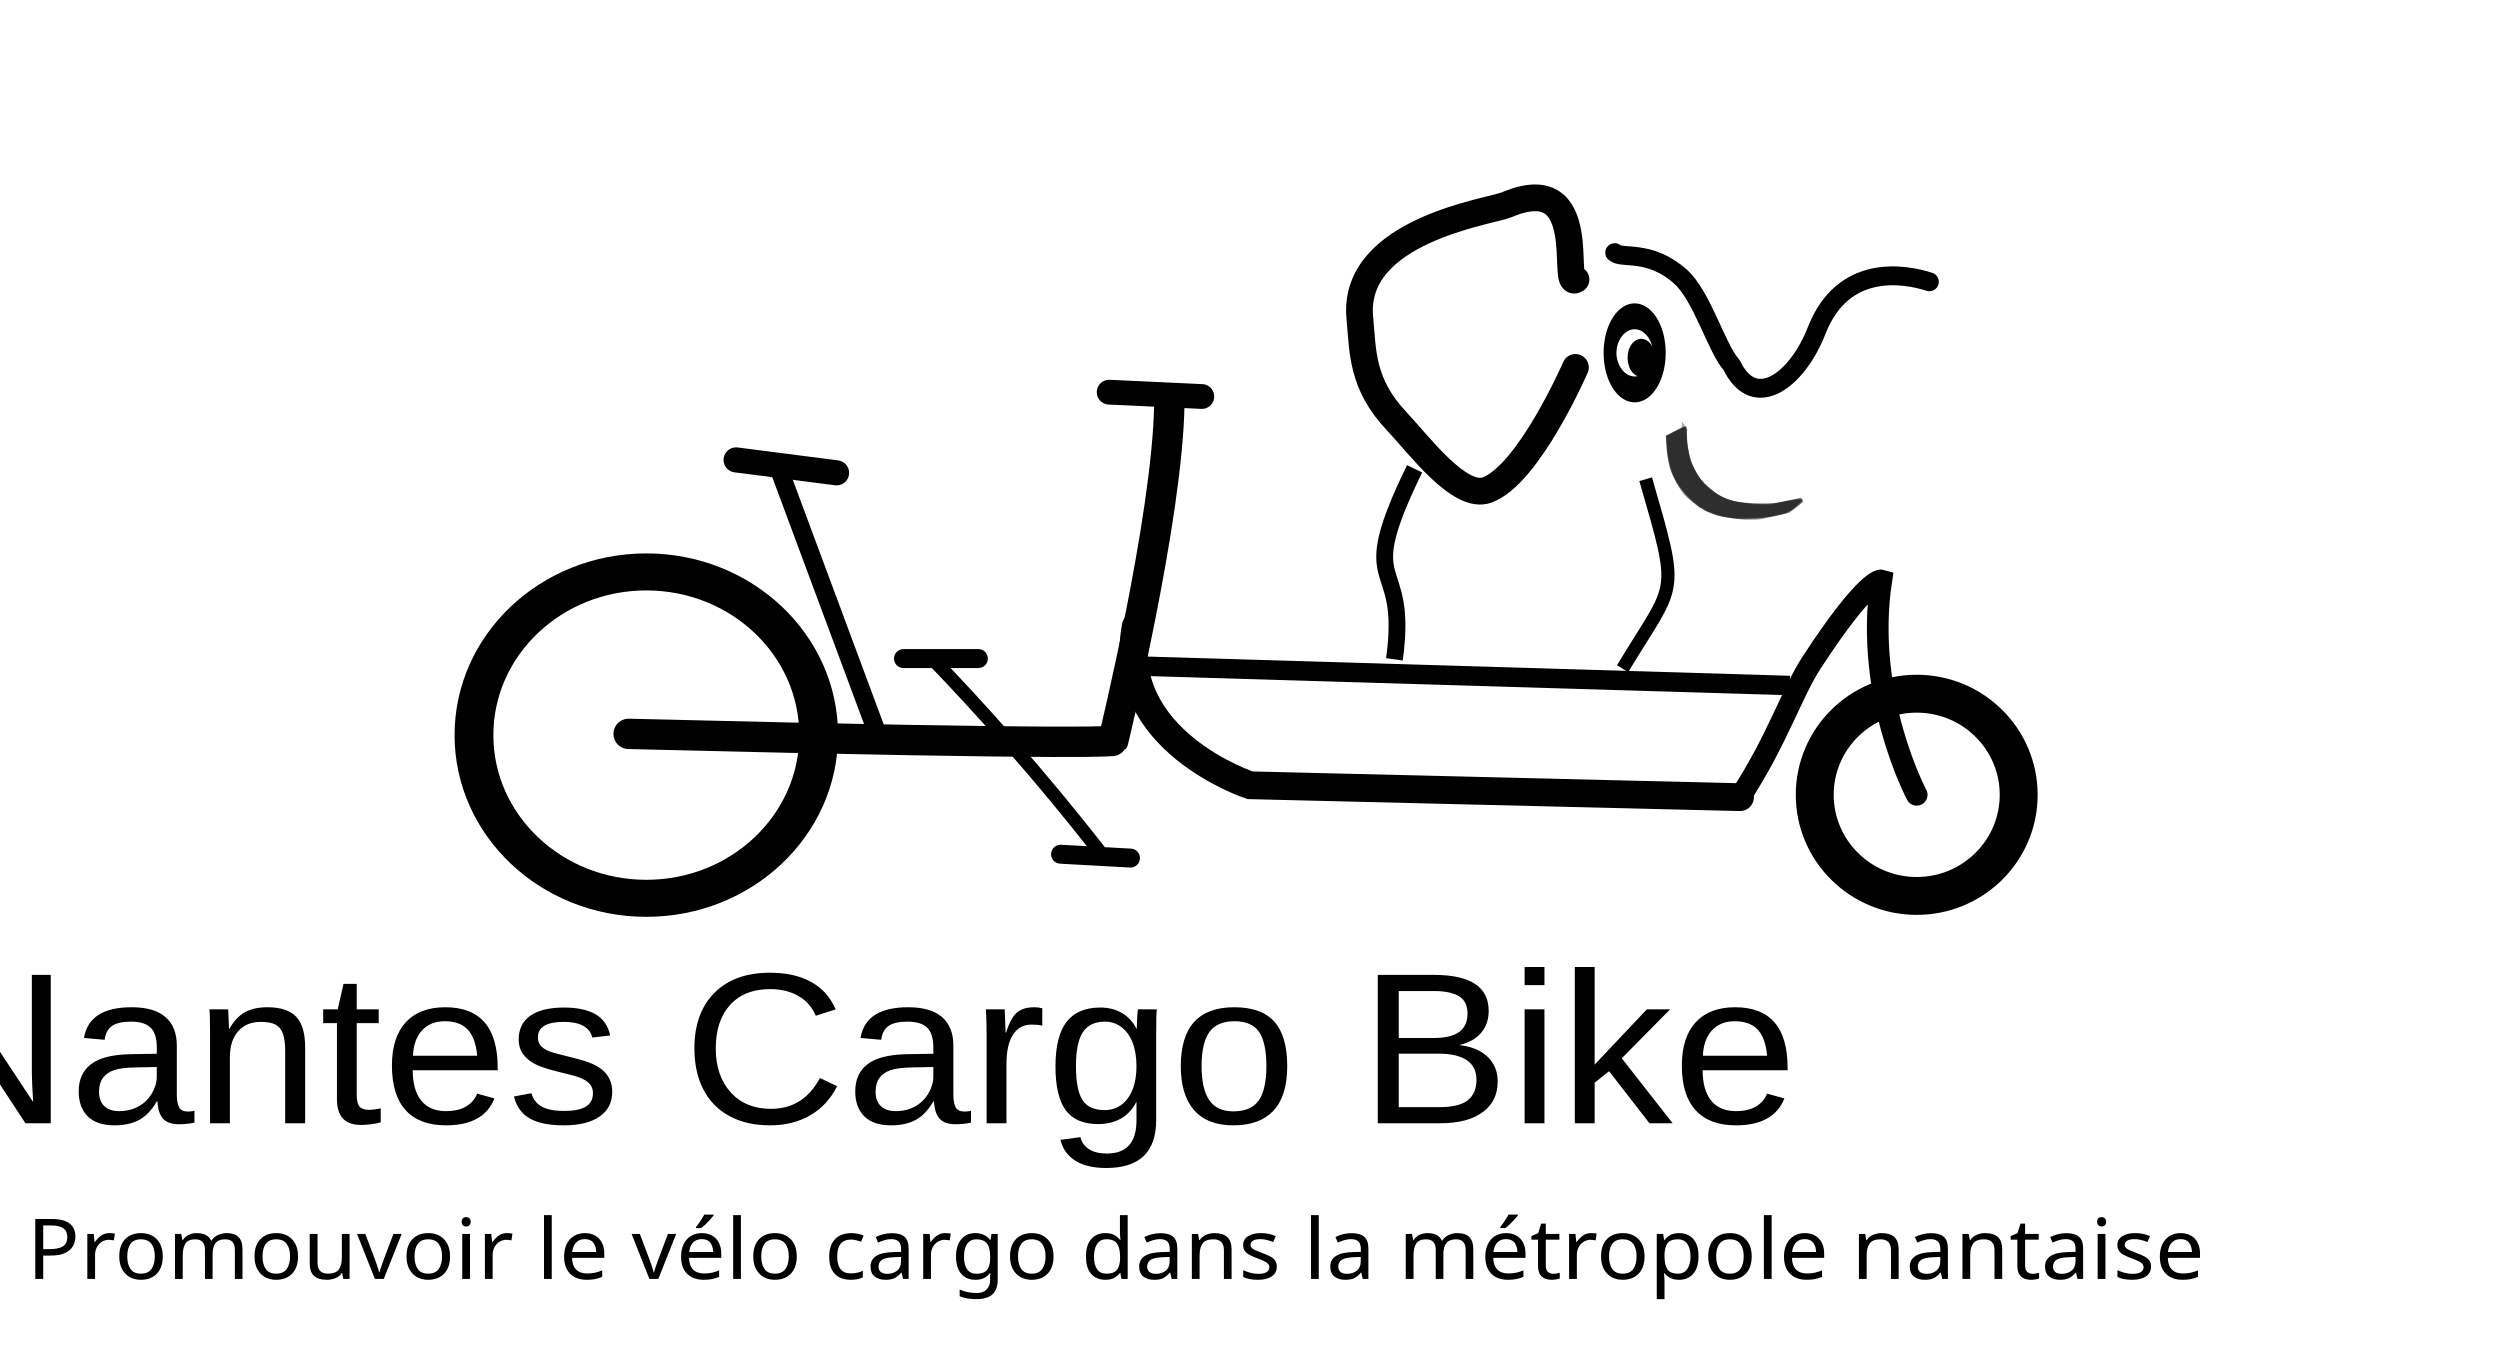
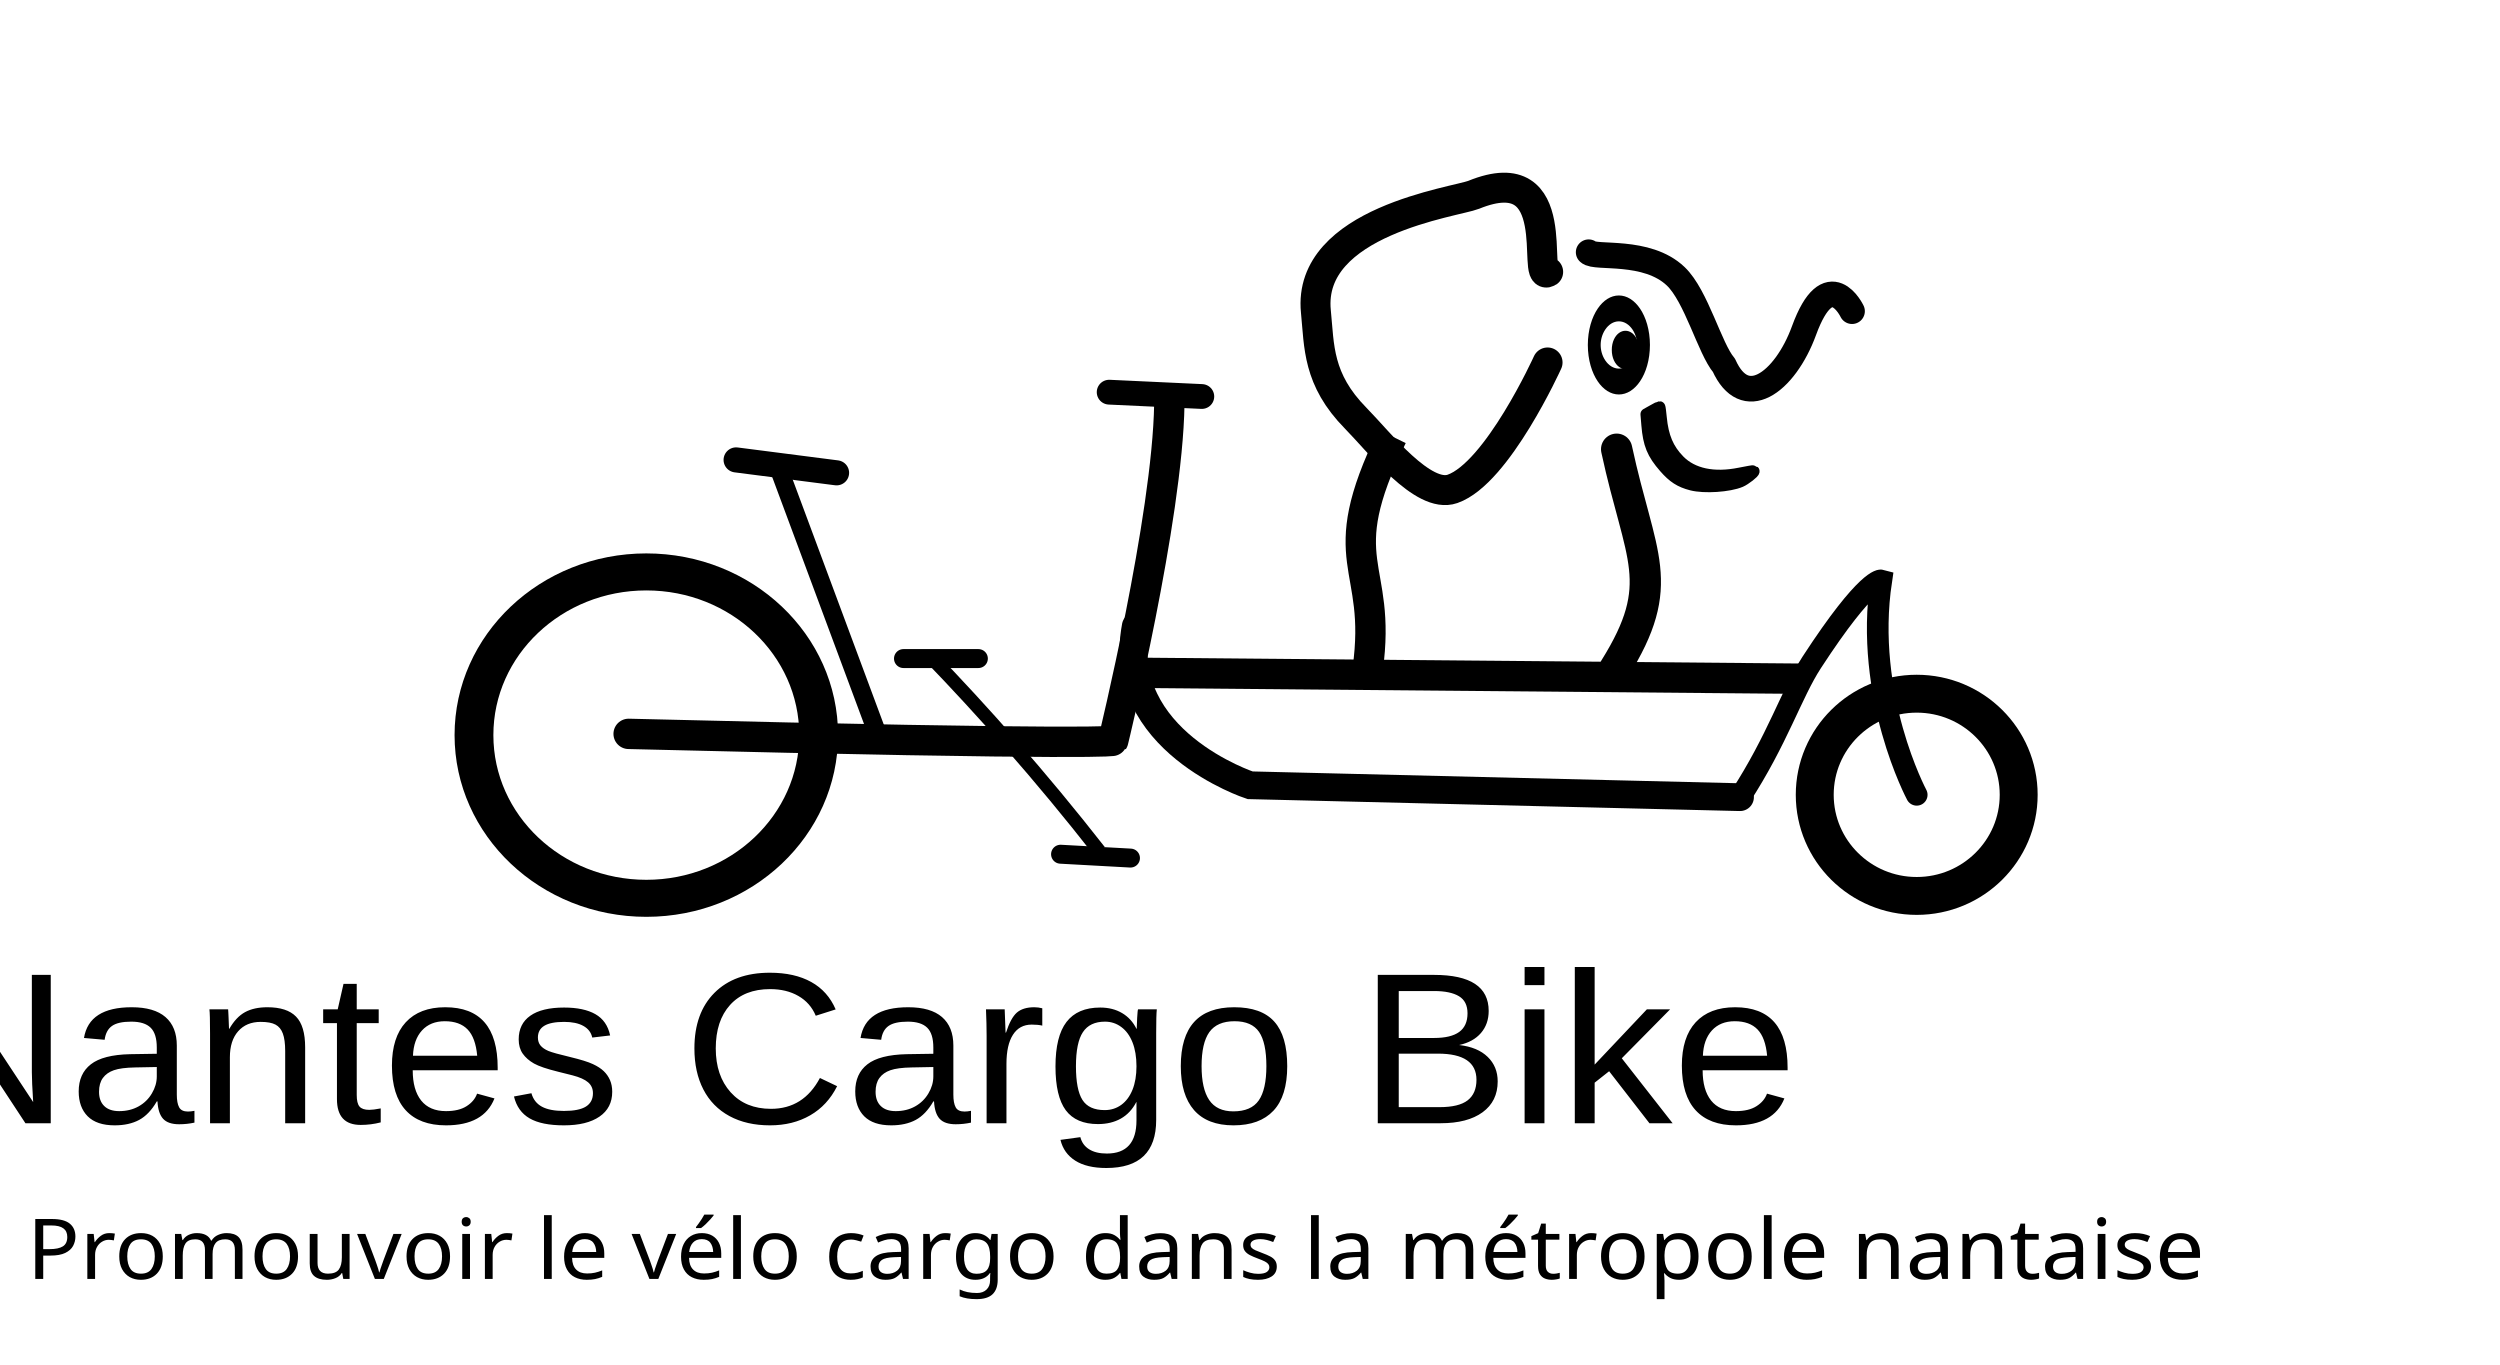
<svg xmlns="http://www.w3.org/2000/svg" width="634.121" height="346.041" id="svg2" version="1.1" style="fill:#000000;stroke:#000000;enable-background:new">
  <defs id="defs4">
    </defs>
  <g id="layer1" transform="translate(30.63528,-851.7758)">
    <path id="path2985" d="m 145.714,593.791 c 0,26.431 -21.586,47.857 -48.214,47.857 -26.628,0 -48.214,-21.426 -48.214,-47.857 0,-26.431 21.586,-47.857 48.214,-47.857 26.628,0 48.214,21.426 48.214,47.857 z" transform="matrix(0.906685,0,0,0.8649755,44.8993,524.6228)" style="fill:#000000;fill-opacity:0;stroke-width:10.857;stroke-miterlimit:4;stroke-opacity:1;stroke-dasharray:none" />
    <path id="path2985-5" d="m 145.714,593.791 c 0,26.431 -21.586,47.857 -48.214,47.857 -26.628,0 -48.214,-21.426 -48.214,-47.857 0,-26.431 21.586,-47.857 48.214,-47.857 26.628,0 48.214,21.426 48.214,47.857 z" transform="matrix(0.5364627,0,0,0.5359411,403.2303,735.1432)" style="fill:#000000;fill-opacity:0;stroke-width:17.931;stroke-miterlimit:4;stroke-opacity:1;stroke-dasharray:none" />
    <path d="M 193.119,1041.105 167.176,971.328" id="path4003" style="fill:none;stroke-width:4.647;stroke-linecap:butt;stroke-linejoin:miter;stroke-miterlimit:4;stroke-opacity:1;stroke-dasharray:none" />
    <path style="fill:none;stroke-width:3.434;stroke-linecap:butt;stroke-linejoin:miter;stroke-miterlimit:4;stroke-opacity:1;stroke-dasharray:none" d="m 248.225,1067.667 c -7.295,-9.329 -14.852,-18.452 -22.66,-27.355 -6.714,-7.655 -13.613,-15.148 -20.689,-22.47" id="path4007" />
    <path style="fill:none;stroke-width:4.807;stroke-linecap:round;stroke-linejoin:miter;stroke-miterlimit:4;stroke-opacity:1;stroke-dasharray:none" d="m 198.53,1018.819 18.997,0" id="path4011" />
    <path style="fill:none;stroke-width:4.807;stroke-linecap:round;stroke-linejoin:miter;stroke-miterlimit:4;stroke-opacity:1;stroke-dasharray:none" d="m 238.373,1068.448 17.734,0.977" id="path4015" />
    <path style="fill:none;stroke-width:6.359;stroke-linecap:round;stroke-linejoin:round;stroke-miterlimit:4;stroke-opacity:1;stroke-dasharray:none;marker-mid:none;marker-end:none" d="m 156.075,968.429 25.486,3.28" id="path4023" />
    <path style="fill:none;stroke-width:6.289;stroke-linecap:round;stroke-linejoin:round;stroke-miterlimit:4;stroke-opacity:1;stroke-dasharray:none;marker-mid:none;marker-end:none" d="m 250.702,951.251 23.501,1.097" id="path4023-0" />
    <path style="fill:none;stroke-width:7.699;stroke-linecap:round;stroke-linejoin:round;stroke-miterlimit:4;stroke-opacity:1;stroke-dasharray:none" d="m 128.816,1037.921 c 122.031,3.05 122.92,1.738 122.92,1.738 0,0 13.781,-56.444 14.226,-85.323" id="path4554" />
    <path style="fill:none;stroke-width:7.043;stroke-linecap:round;stroke-linejoin:miter;stroke-miterlimit:4;stroke-opacity:1;stroke-dasharray:none" d="m 257.454,1010.602 c -5.477,29.06 28.997,40.356 28.997,40.356 l 124.263,3.018" id="path4556" />
    <path style="fill:none;stroke-width:5.494;stroke-linecap:round;stroke-linejoin:miter;stroke-miterlimit:4;stroke-opacity:1;stroke-dasharray:none" d="m 410.714,1053.976 c 9.533,-14.63 13.082,-26.344 18.217,-34.225 14.167,-21.742 17.616,-20.764 17.616,-20.764 -4.433,29.309 8.989,54.393 8.989,54.393" id="path3014" />
    <text xml:space="preserve" style="font-size:55.904px;font-style:normal;font-weight:normal;text-align:center;line-height:138%;letter-spacing:0px;word-spacing:0px;text-anchor:middle;fill:#000000;fill-opacity:1;stroke:none;font-family:Sans" x="283.162" y="1162.108" id="text3063" transform="scale(1.022369,0.9781199)">
      <tspan x="283.162" y="1162.108" id="tspan3065">
        <tspan x="283.162" y="1162.108" style="font-variant:normal;font-stretch:normal;font-family:Arial;-inkscape-font-specification:Arial" id="tspan3067">Nantes Cargo Bike</tspan>
      </tspan>
      <tspan x="283.162" y="1202.496" id="tspan3069" style="font-size:21.788px;line-height:138%">Promouvoir le vélo cargo dans la métropole nantaise</tspan>
    </text>
-     <path style="fill:none;stroke:#000000;stroke-width:4.945;stroke-linecap:butt;stroke-linejoin:miter;stroke-miterlimit:4;stroke-opacity:1;stroke-dasharray:none" d="m 257.339,1020.696 165.992,4.963 0,0 0,0 0,0 0,0" id="path3033" />
+     <path style="fill:none;stroke:#000000;stroke-width:7.7;stroke-linecap:butt;stroke-linejoin:miter;stroke-miterlimit:4;stroke-opacity:1;stroke-dasharray:none" d="m 257.312,1022.429 160.428,1.424 8.117,0.072 0,0 0,0 0,0 0,0" id="path3033" />
    <g id="g3043" transform="matrix(1.170882,0,0,1.170882,-50.34733,-174.8222)">
-       <path transform="matrix(0.3931486,0,0,0.7921043,289.5118,306.3424)" d="m 220.714,816.648 c 0,5.523 -6.076,10 -13.571,10 -7.495,0 -13.571,-4.477 -13.571,-10 0,-5.523 6.076,-10 13.571,-10 7.495,0 13.571,4.477 13.571,10 z" id="path4438" style="fill:#000000;fill-opacity:0;stroke-width:7.077;stroke-linecap:round;stroke-linejoin:round;stroke-miterlimit:4;stroke-opacity:1;stroke-dasharray:none" />
-       <path id="path4524" d="m 358.246,937.332 c -3.419,2.306 3.766,-24.169 -15.018,-16.2 -3.491,1.481 -33.634,5.484 -31.812,24.517 0.696,7.275 0.298,14.25 8.035,22.433 4.715,4.986 13.572,17.001 19.507,14.845 9.061,-3.292 19.169,-26.565 19.169,-26.565" style="fill:none;stroke-width:5.787;stroke-linecap:round;stroke-linejoin:round;stroke-miterlimit:4;stroke-opacity:1;stroke-dasharray:none" />
-       <path id="path3786" d="m 366.627,931.5 c 1.458,1.44 7.568,-0.775 14.246,5.192 4.734,4.231 7.807,15.543 11.086,19.165 4.972,10.331 14.242,3.235 18.411,-7.461 5.713,-14.657 19.049,-12.316 24.422,-10.578" style="fill:none;stroke-width:4.085;stroke-linecap:round;stroke-linejoin:round;stroke-miterlimit:4;stroke-opacity:1;stroke-dasharray:none" />
-       <path id="path3792" d="m 323.278,978.333 c -13.553,27.815 -1.117,17.987 -4.372,41.273" style="fill:none;stroke-width:3.641;stroke-linecap:butt;stroke-linejoin:miter;stroke-miterlimit:4;stroke-opacity:1;stroke-dasharray:none" />
+       <path transform="matrix(0.3931486,0,0,0.7921043,286.0956,304.6342)" d="m 220.714,816.648 a 13.571,10 0 1 1 -27.143,0 13.571,10 0 1 1 27.143,0 z" id="path4438" style="fill:#000000;fill-opacity:0;stroke-width:7.077;stroke-linecap:round;stroke-linejoin:round;stroke-miterlimit:4;stroke-opacity:1;stroke-dasharray:none" />
+       <path id="path4524" d="m 352.213,935.677 c -3.673,2.377 4.046,-24.916 -16.136,-16.701 -3.751,1.527 -36.137,5.653 -34.18,25.275 0.748,7.5 0.32,14.691 8.633,23.126 5.066,5.141 14.582,17.527 20.959,15.304 9.736,-3.394 20.596,-27.387 20.596,-27.387" style="fill:none;stroke-width:6.491;stroke-linecap:round;stroke-linejoin:round;stroke-miterlimit:4;stroke-opacity:1;stroke-dasharray:none" />
+       <path id="path3786" d="m 360.987,931.412 c 1.373,1.448 12.583,-0.78 18.87,5.223 4.458,4.256 7.351,15.636 10.438,19.28 2.255,5.006 5.449,5.945 8.593,4.37 3.383,-1.694 6.708,-6.299 8.743,-11.876 5.379,-14.745 10.412,-4.225 10.412,-4.225" style="fill:none;stroke-width:5.551;stroke-linecap:round;stroke-linejoin:round;stroke-miterlimit:4;stroke-opacity:1;stroke-dasharray:none" />
+       <path id="path3792" d="m 318.398,971.318 c -13.553,27.815 -2.032,27.138 -5.287,50.423" style="fill:none;stroke-width:6.576;stroke-linecap:butt;stroke-linejoin:miter;stroke-miterlimit:4;stroke-opacity:1;stroke-dasharray:none" />
      <path id="path3794" d="M 295.318,982.379 z" style="fill:none;stroke-width:1.374px;stroke-linecap:butt;stroke-linejoin:miter;stroke-opacity:1" />
-       <path id="path3792-9" d="m 373.336,980.586 c 7.49,25.936 6.578,21.806 -4.998,41.042" style="fill:none;stroke-width:2.853;stroke-linecap:butt;stroke-linejoin:miter;stroke-miterlimit:4;stroke-opacity:1;stroke-dasharray:none" />
-       <path transform="matrix(0.3189959,0,0,0.576061,207.5232,693.0771)" d="m 523.571,453.434 c 0,2.564 -3.038,4.643 -6.786,4.643 -3.748,0 -6.786,-2.079 -6.786,-4.643 0,-2.564 3.038,-4.643 6.786,-4.643 3.748,0 6.786,2.079 6.786,4.643 z" id="path3825" style="stroke-width:5;stroke-linecap:round;stroke-linejoin:round;stroke-miterlimit:4;stroke-dasharray:none" />
-       <path transform="translate(-30.63528,851.7758)" d="m 412.295,117.987 c -0.047,0.962 -0.006,1.919 0.101,2.876 0.032,0.613 0.186,1.206 0.284,1.809 0.081,0.566 0.184,1.133 0.314,1.69 0.094,0.521 0.307,0.996 0.542,1.466 0.274,0.618 0.612,1.203 0.925,1.802 0.296,0.545 0.62,1.073 0.985,1.575 0.318,0.497 0.738,0.923 1.185,1.305 0.654,0.466 1.224,1.038 1.863,1.52 0.513,0.408 1.076,0.735 1.651,1.045 0.428,0.195 0.863,0.36 1.294,0.546 0.489,0.202 0.989,0.366 1.507,0.477 0.987,0.278 2.013,0.324 3.021,0.477 0.676,0.12 1.357,0.203 2.042,0.238 0.508,0.019 1.017,0.017 1.526,0.016 0.503,-0.001 1.005,-0.002 1.508,-0.002 0.403,-0.153 0.855,-0.122 1.25,-0.279 0.42,-0.129 0.849,-0.198 1.274,-0.309 0.474,-0.048 0.913,-0.199 1.372,-0.31 0.532,-0.063 1.047,-0.204 1.577,-0.282 0.44,-0.112 0.871,-0.24 1.304,-0.376 0,0 -2.968,2.297 -2.968,2.297 l 0,0 c -0.438,0.136 -0.884,0.247 -1.335,0.334 -0.523,0.096 -1.044,0.201 -1.563,0.314 -0.452,0.128 -0.915,0.191 -1.37,0.307 -0.424,0.108 -0.859,0.174 -1.275,0.316 -0.434,0.07 -0.865,0.182 -1.305,0.196 -0.503,6.7e-4 -1.006,0.002 -1.508,0.002 -0.513,-0.001 -1.026,-0.002 -1.538,-0.038 -0.684,-0.056 -1.361,-0.162 -2.037,-0.277 -1.021,-0.139 -2.048,-0.24 -3.049,-0.495 -0.536,-0.133 -1.06,-0.297 -1.564,-0.523 -0.436,-0.194 -0.891,-0.347 -1.31,-0.58 -0.576,-0.337 -1.148,-0.678 -1.666,-1.101 -0.631,-0.507 -1.227,-1.055 -1.879,-1.535 -0.459,-0.411 -0.909,-0.845 -1.235,-1.372 -0.374,-0.518 -0.696,-1.067 -1.002,-1.627 -0.315,-0.599 -0.659,-1.183 -0.937,-1.801 -0.252,-0.493 -0.487,-0.99 -0.584,-1.54 -0.146,-0.563 -0.235,-1.146 -0.327,-1.72 -0.093,-0.612 -0.261,-1.21 -0.28,-1.832 -0.099,-0.968 -0.142,-1.934 -0.127,-2.907 0,0 3.336,-1.7 3.336,-1.7 z" id="path3862" style="opacity:0.346;fill:#000000;fill-opacity:1;stroke:#000000;stroke-width:1.105;stroke-linecap:round;stroke-linejoin:miter;stroke-miterlimit:4;stroke-opacity:1;stroke-dasharray:none;stroke-dashoffset:0" />
-       <path transform="translate(-30.63528,851.7758)" id="path3864" d="m 421.764,136.996 c -2.503,-0.427 -4.151,-1.036 -5.95,-2.199 -2.316,-1.497 -4.022,-3.351 -5.229,-5.684 -1.202,-2.322 -1.721,-4.288 -1.973,-7.462 l -0.173,-2.19 2.048,-1.03 c 1.126,-0.566 2.107,-1.03 2.18,-1.03 0.072,0 0.132,0.767 0.131,1.705 -10e-4,4.665 1.609,8.751 4.479,11.362 3.04,2.767 5.766,3.659 11.305,3.7 2.899,0.022 4.028,-0.084 6.269,-0.589 2.249,-0.506 2.771,-0.555 2.944,-0.275 0.15,0.242 -0.227,0.681 -1.308,1.521 -1.392,1.081 -1.775,1.236 -4.59,1.853 -3.418,0.749 -6.955,0.86 -10.134,0.317 z" style="opacity:0.346;fill:#000000;fill-opacity:1;stroke:#000000;stroke-width:0.279;stroke-linecap:round;stroke-linejoin:miter;stroke-miterlimit:4;stroke-opacity:1;stroke-dasharray:none;stroke-dashoffset:0" />
-       <path transform="translate(-30.63528,851.7758)" id="path3866" d="m 423.31,137.173 c -0.029,-0.029 -0.503,-0.113 -1.052,-0.185 -1.121,-0.148 -2.928,-0.533 -3.082,-0.657 -0.035,-0.028 -0.148,-0.067 -0.253,-0.086 -0.104,-0.019 -0.331,-0.125 -0.504,-0.235 -0.173,-0.11 -0.544,-0.244 -0.825,-0.298 -0.281,-0.054 -0.687,-0.275 -0.903,-0.491 -0.216,-0.216 -0.555,-0.392 -0.753,-0.392 -0.198,0 -0.362,-0.085 -0.362,-0.189 -9.5e-4,-0.104 -0.417,-0.473 -0.925,-0.819 -0.745,-0.508 -2.573,-2.521 -3.562,-3.923 -0.286,-0.405 -1.189,-2.203 -1.225,-2.436 -0.017,-0.115 -0.06,-0.266 -0.095,-0.335 -0.035,-0.07 -0.091,-0.24 -0.126,-0.379 -0.035,-0.139 -0.086,-0.281 -0.114,-0.316 -0.052,-0.065 -0.126,-0.345 -0.381,-1.452 -0.18,-0.781 -0.358,-2.219 -0.501,-4.046 l -0.109,-1.394 1.928,-1.005 c 1.061,-0.553 1.991,-1.033 2.067,-1.068 0.076,-0.035 0.173,0.931 0.214,2.147 0.156,4.601 1.407,7.725 4.233,10.57 1.941,1.955 3.98,3.104 6.425,3.624 2.205,0.469 7.495,0.631 9.091,0.279 0.764,-0.168 1.73,-0.36 2.147,-0.426 1.474,-0.234 1.77,-0.284 2.02,-0.346 0.139,-0.034 0.48,-0.045 0.758,-0.025 0.434,0.032 0.378,0.151 -0.4,0.851 -1.475,1.326 -1.948,1.665 -2.104,1.509 -0.081,-0.081 -0.148,-0.034 -0.148,0.105 0,0.139 -0.142,0.262 -0.316,0.274 -0.174,0.012 -0.571,0.088 -0.884,0.168 -1.793,0.462 -2.131,0.529 -3.977,0.779 -1.179,0.16 -6.165,0.317 -6.283,0.198 l 0,0 z" style="opacity:0.346;fill:#000000;fill-opacity:1;stroke:#000000;stroke-width:0.279;stroke-linecap:round;stroke-linejoin:miter;stroke-miterlimit:4;stroke-opacity:1;stroke-dasharray:none;stroke-dashoffset:0" />
-       <path transform="translate(-30.63528,851.7758)" id="path3034" d="m 422.498,137.098 c -0.196,-0.042 -0.96,-0.193 -1.696,-0.335 -1.413,-0.273 -3.813,-1.173 -4.296,-1.61 -0.157,-0.142 -0.375,-0.259 -0.483,-0.259 -0.368,0 -2.731,-2.202 -3.904,-3.637 -0.643,-0.787 -1.413,-1.914 -1.711,-2.506 -1.008,-1.997 -1.671,-4.997 -1.794,-8.116 l -0.045,-1.134 1.964,-1.048 c 2.25,-1.201 2.199,-1.218 2.22,0.753 0.022,2.067 0.665,5.276 1.346,6.713 1.13,2.386 2.089,3.664 3.759,5.008 2.529,2.036 4.173,2.689 7.939,3.155 3.258,0.403 4.866,0.35 7.862,-0.263 1.424,-0.291 2.948,-0.53 3.385,-0.531 l 0.796,-0.002 -0.796,0.814 c -1.782,1.822 -3.713,2.536 -7.939,2.936 -1.774,0.168 -5.923,0.206 -6.607,0.061 z" style="opacity:0.346;fill:#000000;fill-opacity:1;stroke:#000000;stroke-width:0.197;stroke-linecap:round;stroke-linejoin:miter;stroke-miterlimit:4;stroke-opacity:1;stroke-dasharray:none;stroke-dashoffset:0" />
+       <path id="path3792-9" d="m 367.048,974.087 c 5.069,23.583 11.188,28.971 -0.431,47.554" style="fill:none;stroke-width:6.777;stroke-linecap:round;stroke-linejoin:miter;stroke-miterlimit:4;stroke-opacity:1;stroke-dasharray:none" />
+       <path transform="matrix(0.3189959,0,0,0.576061,204.107,691.369)" d="m 523.571,453.434 a 6.786,4.643 0 1 1 -13.571,0 6.786,4.643 0 1 1 13.571,0 z" id="path3825" style="stroke-width:5;stroke-linecap:round;stroke-linejoin:round;stroke-miterlimit:4;stroke-dasharray:none" />
+       <path style="stroke-width:2.562;stroke-linecap:round;stroke-linejoin:round;stroke-miterlimit:4;stroke-dasharray:none" d="m 383.285,981.749 c -2.486,-0.644 -3.947,-1.583 -5.843,-3.755 -2.594,-2.972 -3.413,-4.967 -3.759,-9.157 l -0.193,-2.331 1.372,-0.77 c 0.754,-0.423 1.413,-0.77 1.464,-0.771 0.05,-3.7e-4 0.187,1.017 0.303,2.261 0.391,4.171 1.538,6.879 3.962,9.348 2.884,2.938 7.519,3.916 13.136,2.773 1.606,-0.327 2.955,-0.557 2.997,-0.511 0.189,0.206 -1.844,1.795 -2.834,2.216 -2.489,1.058 -7.852,1.41 -10.606,0.697 z" id="path3065" />
+       <path style="fill:none;stroke:#000000;stroke-width:1px;stroke-linecap:butt;stroke-linejoin:miter;stroke-opacity:1" d="m 412.142,131.384 3.283,-1.01" id="path3859" transform="matrix(0.8540569,0,0,0.8540569,16.83522,876.7731)" />
    </g>
  </g>
</svg>
